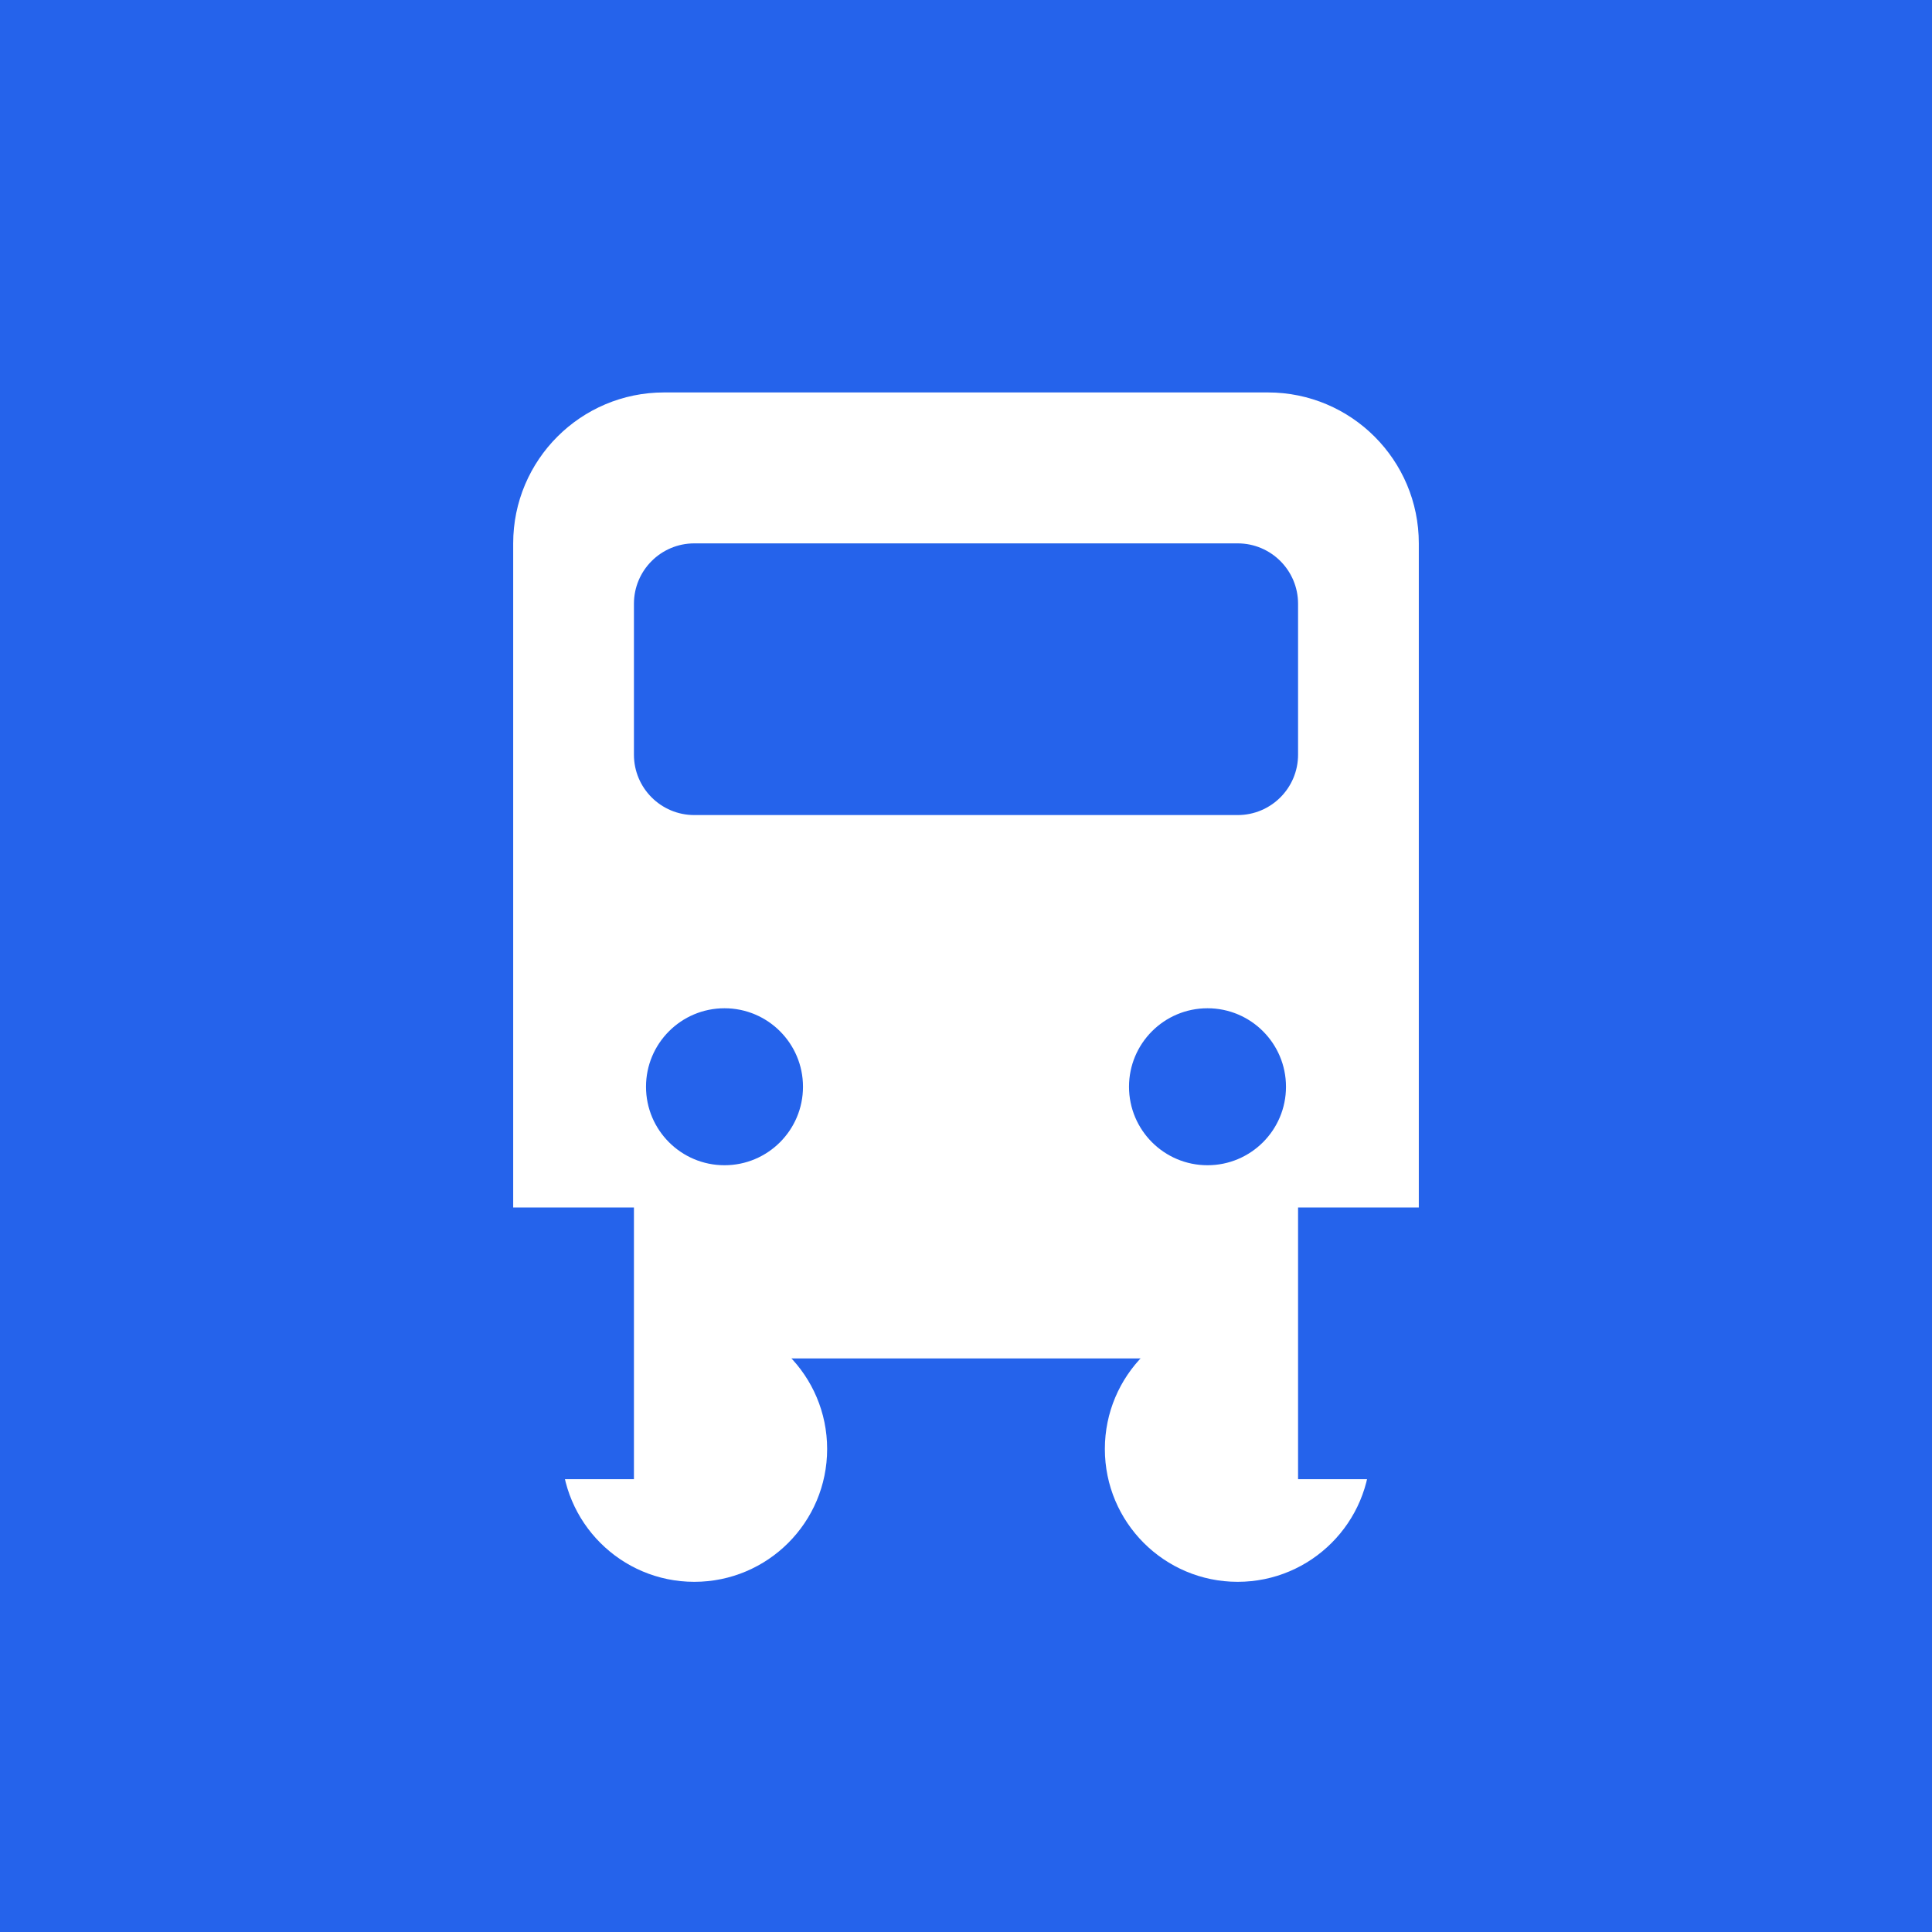
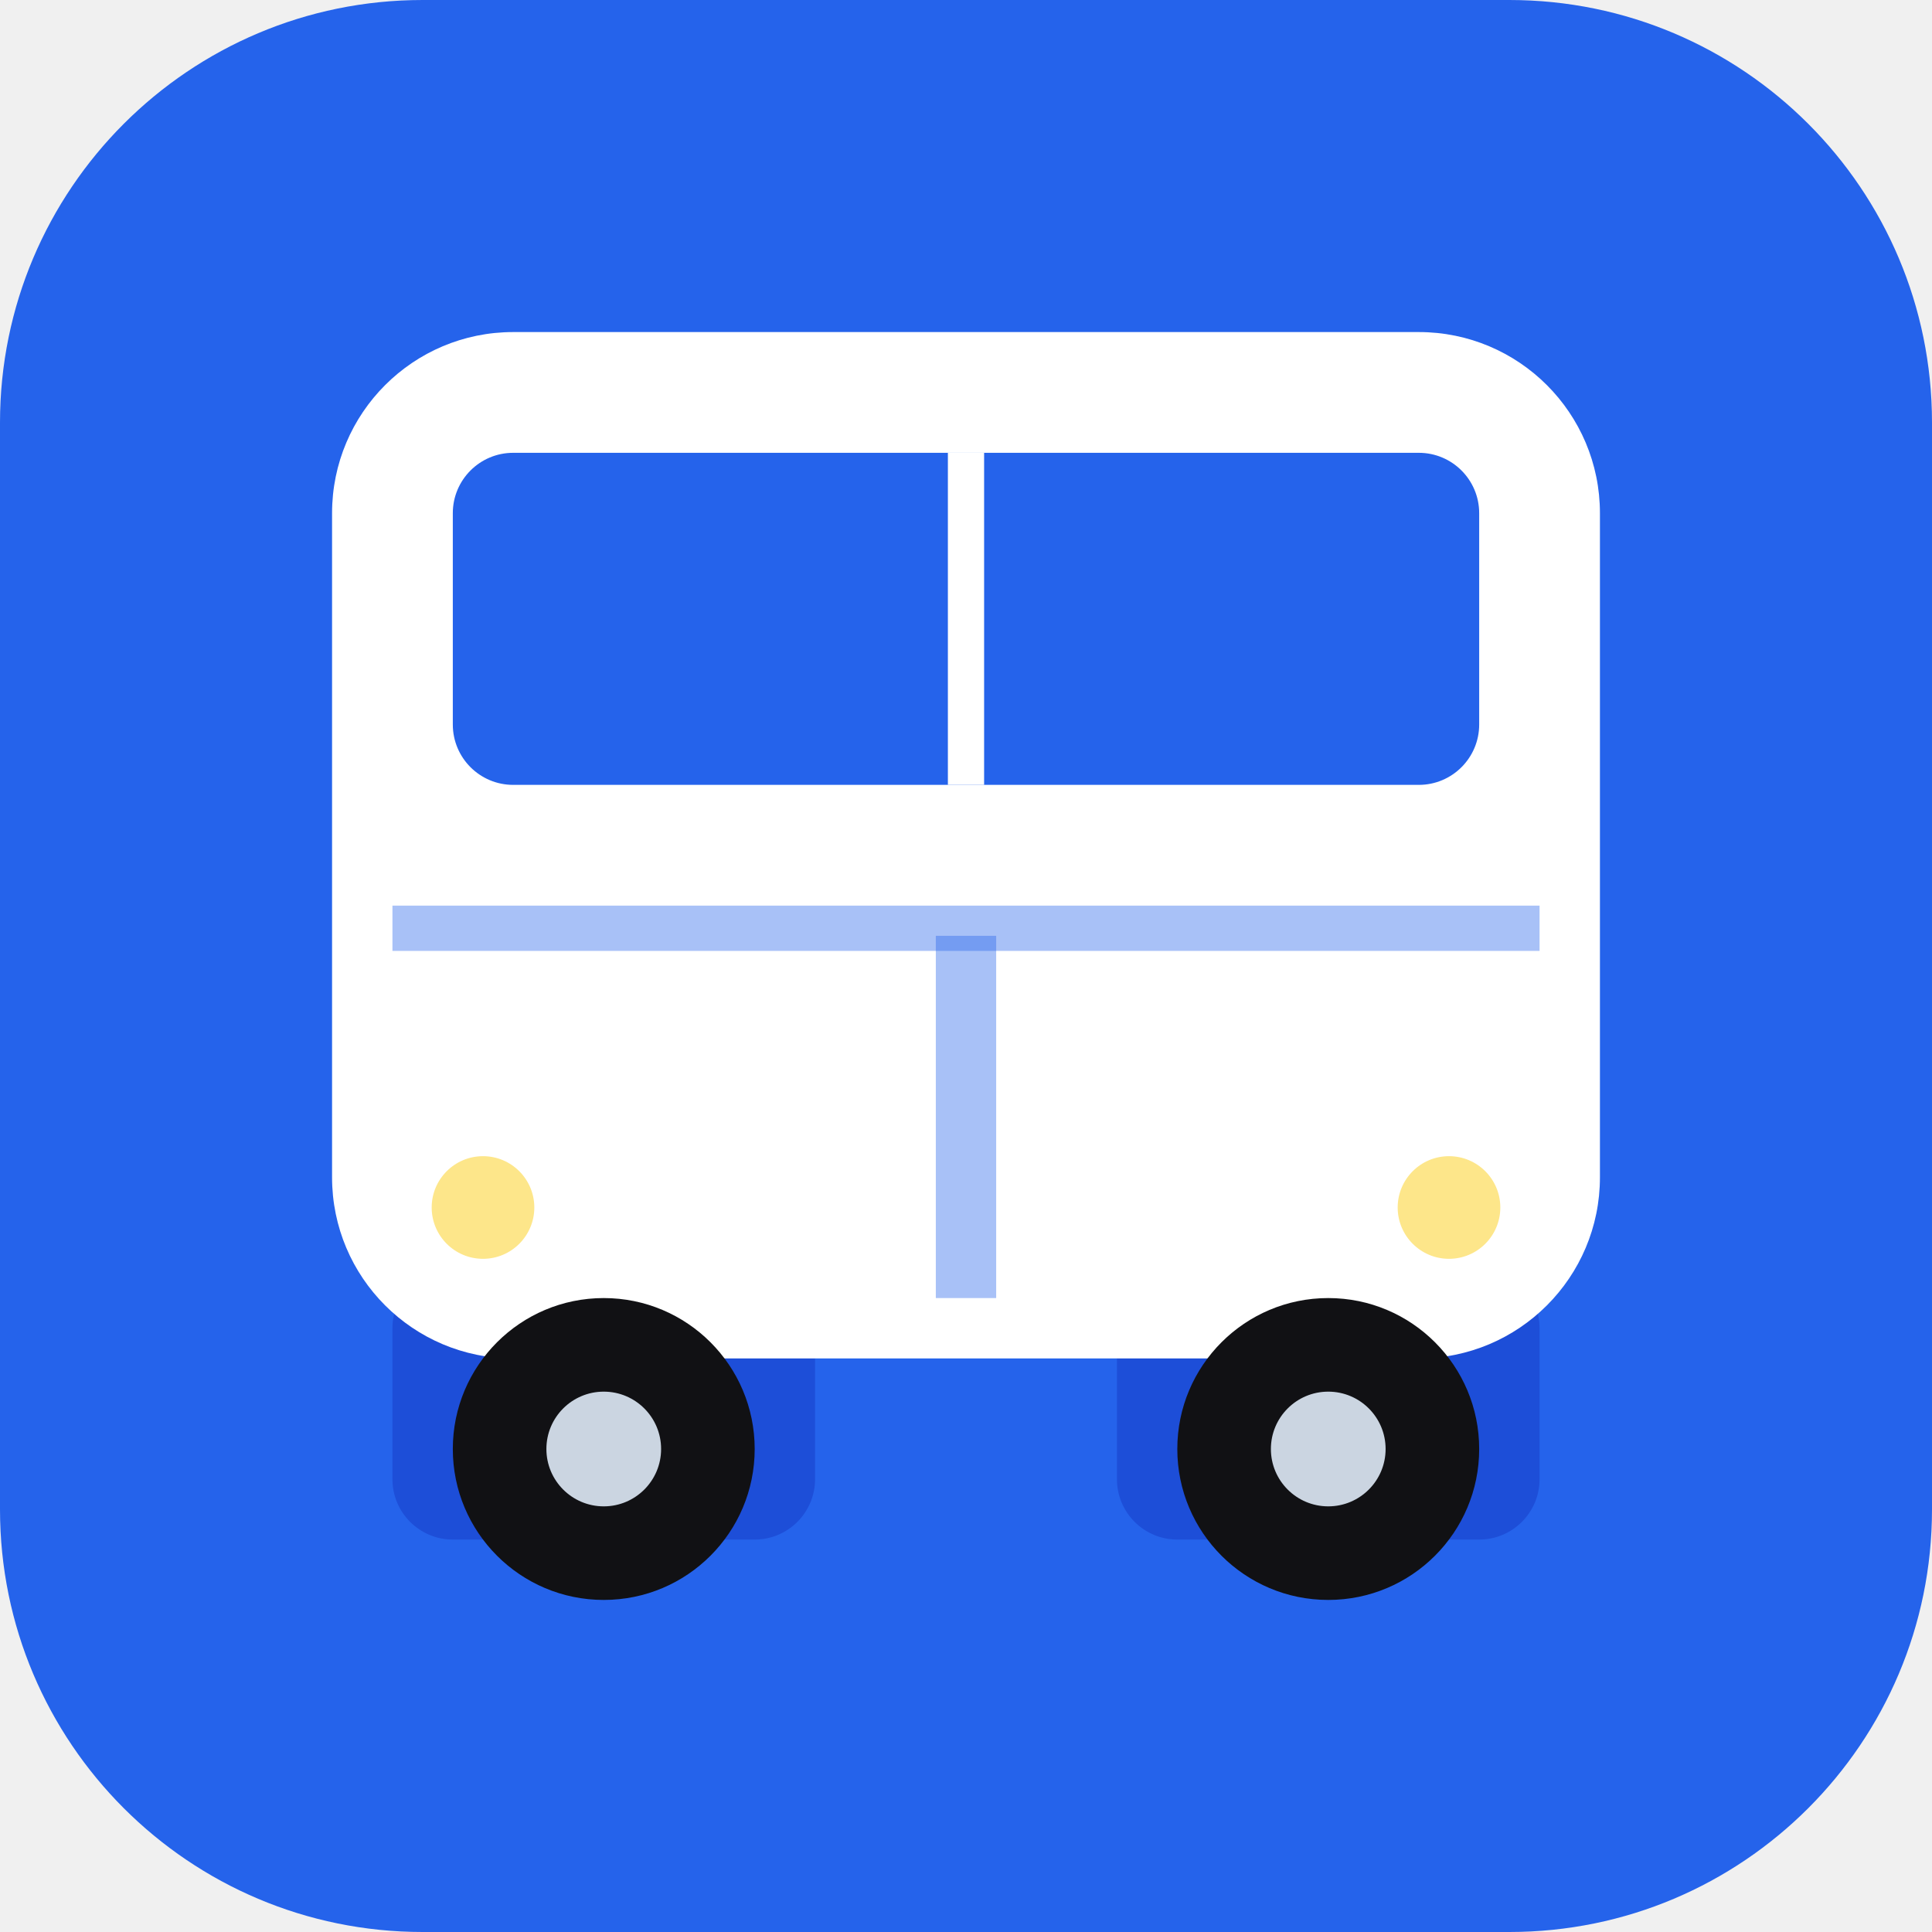
<svg xmlns="http://www.w3.org/2000/svg" viewBox="0 0 64 64">
-   <rect width="64" height="64" fill="#2563eb" />
-   <rect x="17" y="13" width="30" height="32" rx="5" fill="#ffffff" />
-   <rect x="21" y="18" width="22" height="9" rx="2" fill="#2563eb" />
-   <circle cx="24" cy="36" r="2.6" fill="#2563eb" />
-   <circle cx="40" cy="36" r="2.6" fill="#2563eb" />
-   <circle cx="23" cy="48" r="4.4" fill="#ffffff" />
-   <circle cx="41" cy="48" r="4.4" fill="#ffffff" />
-   <rect x="15" y="40" width="6" height="9" fill="#2563eb" />
-   <rect x="43" y="40" width="6" height="9" fill="#2563eb" />
+   <rect width="64" height="64" rx="14" fill="#2563eb" />
+   <rect x="13" y="42" width="14" height="9" rx="2" fill="#1d4ed8" />
+   <rect x="37" y="42" width="14" height="9" rx="2" fill="#1d4ed8" />
+   <rect x="11" y="11" width="42" height="34" rx="6" fill="#ffffff" />
+   <rect x="15" y="15" width="34" height="11" rx="2" fill="#2563eb" />
+   <line x1="32" y1="15" x2="32" y2="26" stroke="#ffffff" stroke-width="1.2" />
+   <rect x="13" y="30" width="38" height="1.5" fill="#2563eb" opacity=".4" />
+   <rect x="31" y="31" width="2" height="12" fill="#2563eb" opacity=".4" />
+   <circle cx="16" cy="40" r="1.7" fill="#fde68a" />
+   <circle cx="48" cy="40" r="1.7" fill="#fde68a" />
+   <circle cx="20" cy="48" r="5" fill="#111114" />
+   <circle cx="44" cy="48" r="5" fill="#111114" />
+   <circle cx="20" cy="48" r="1.9" fill="#cbd5e1" />
+   <circle cx="44" cy="48" r="1.9" fill="#cbd5e1" />
</svg>
